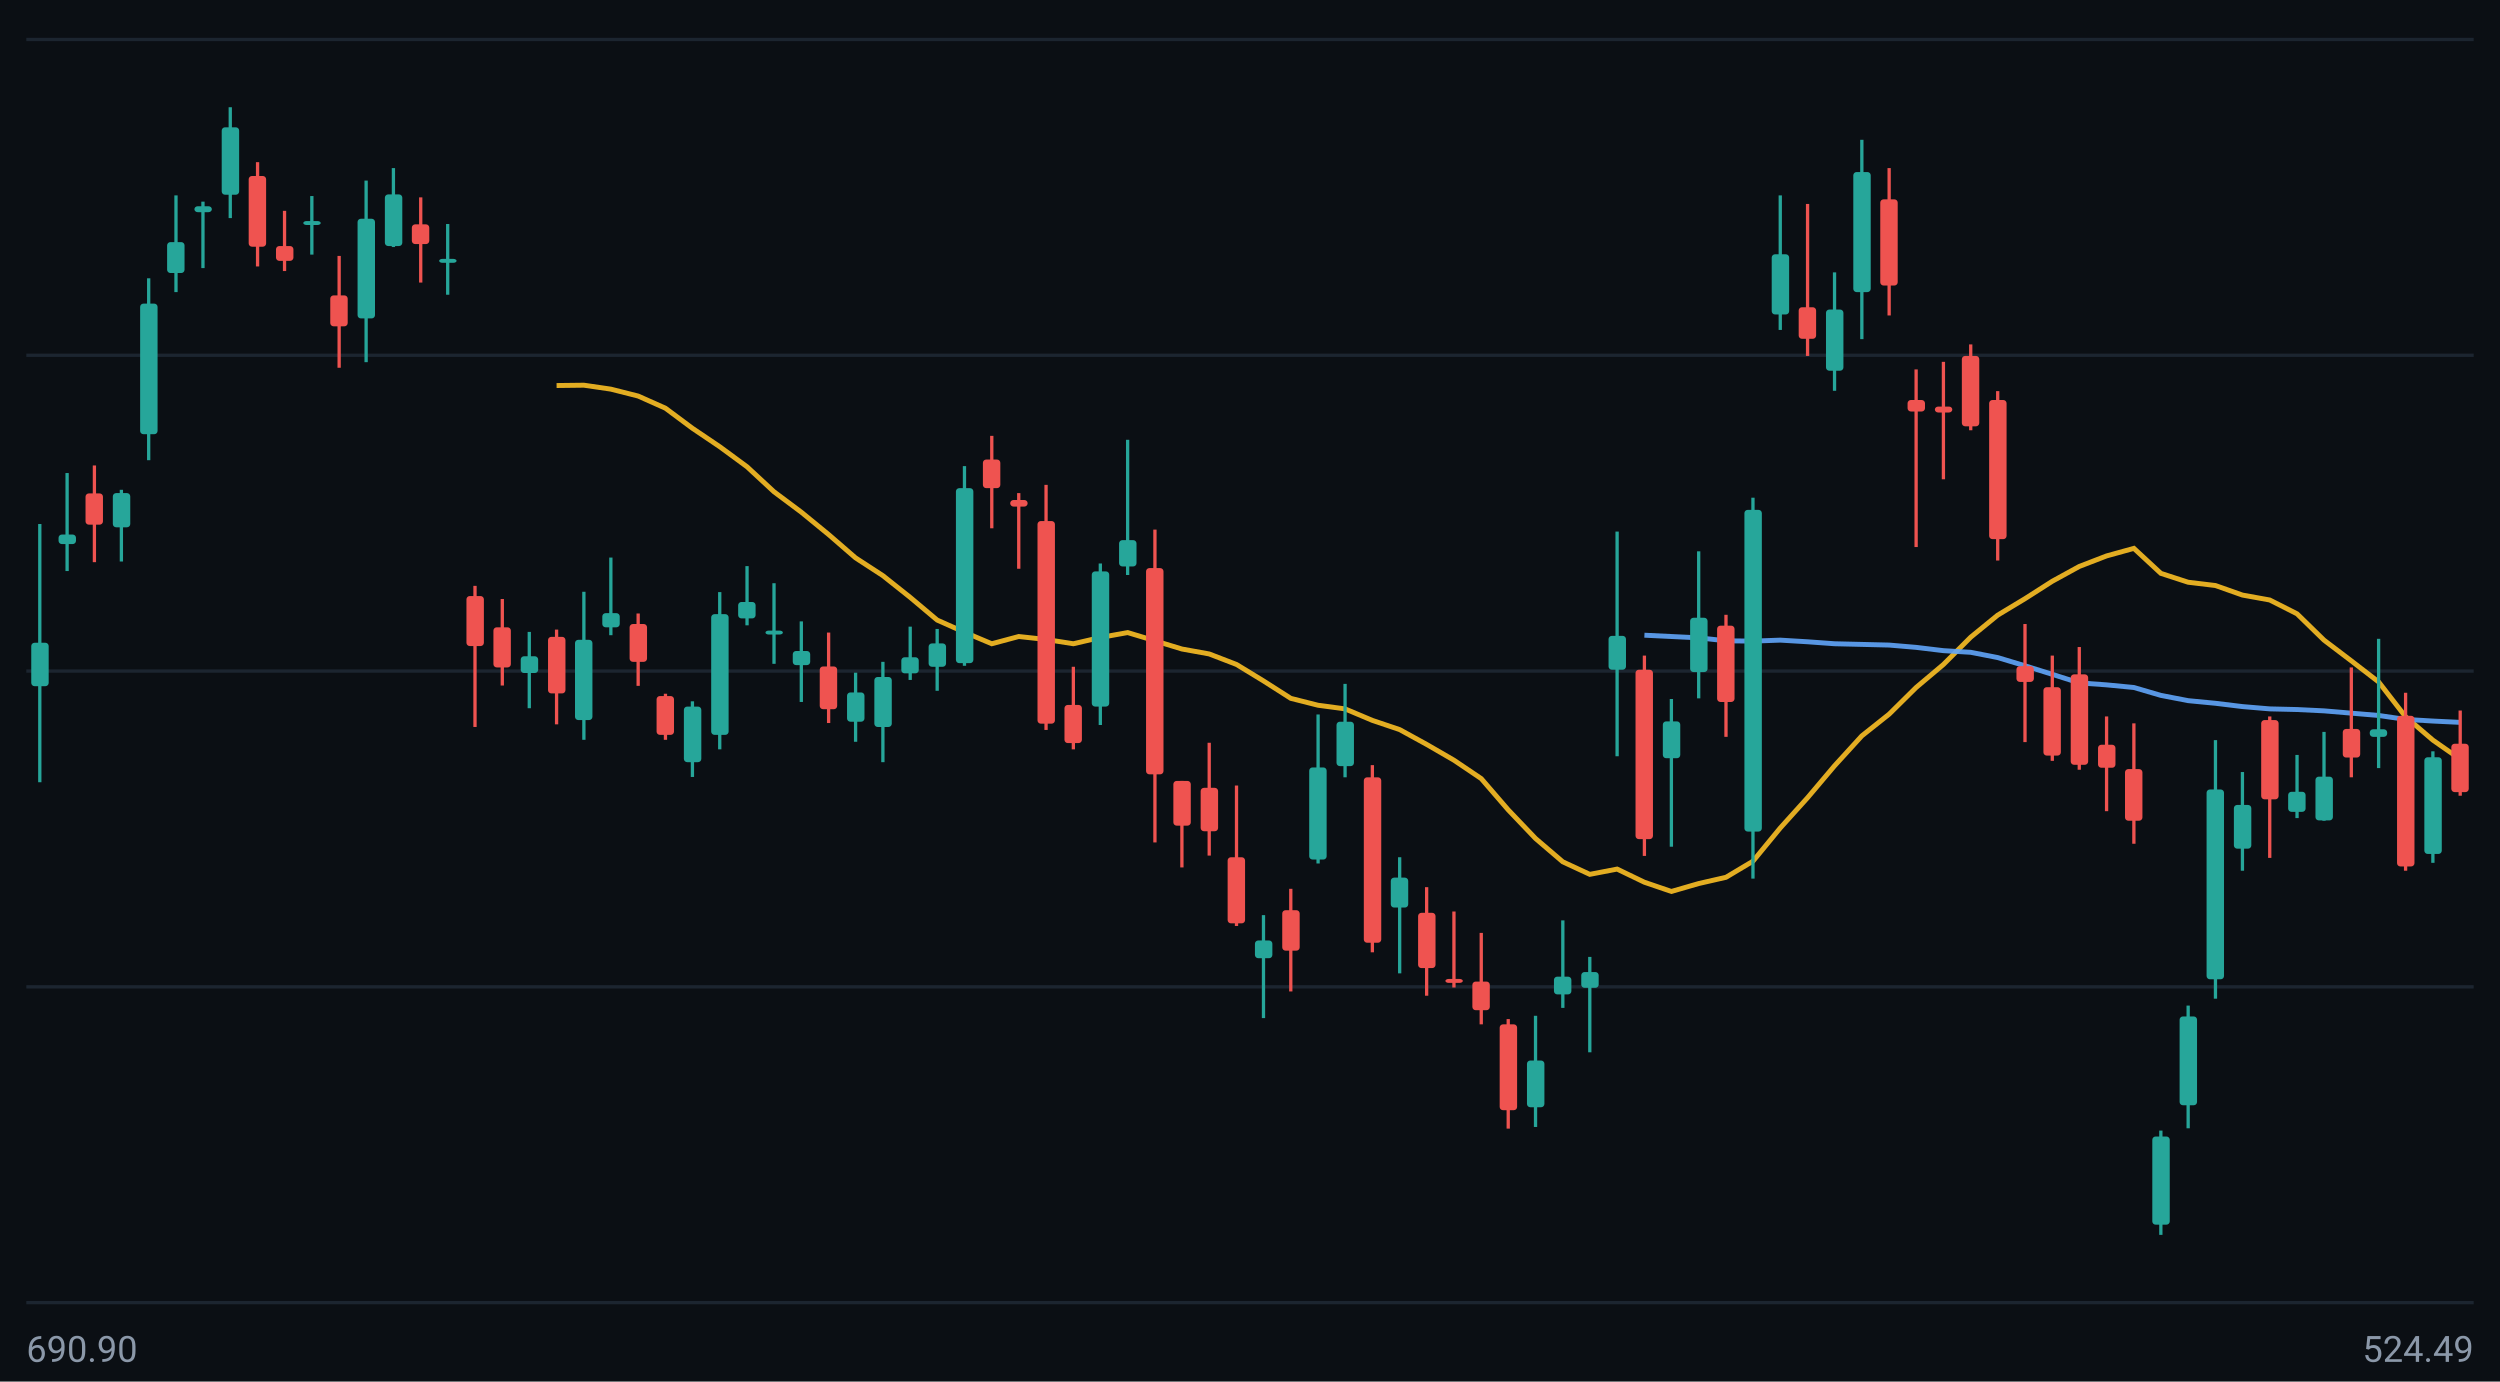
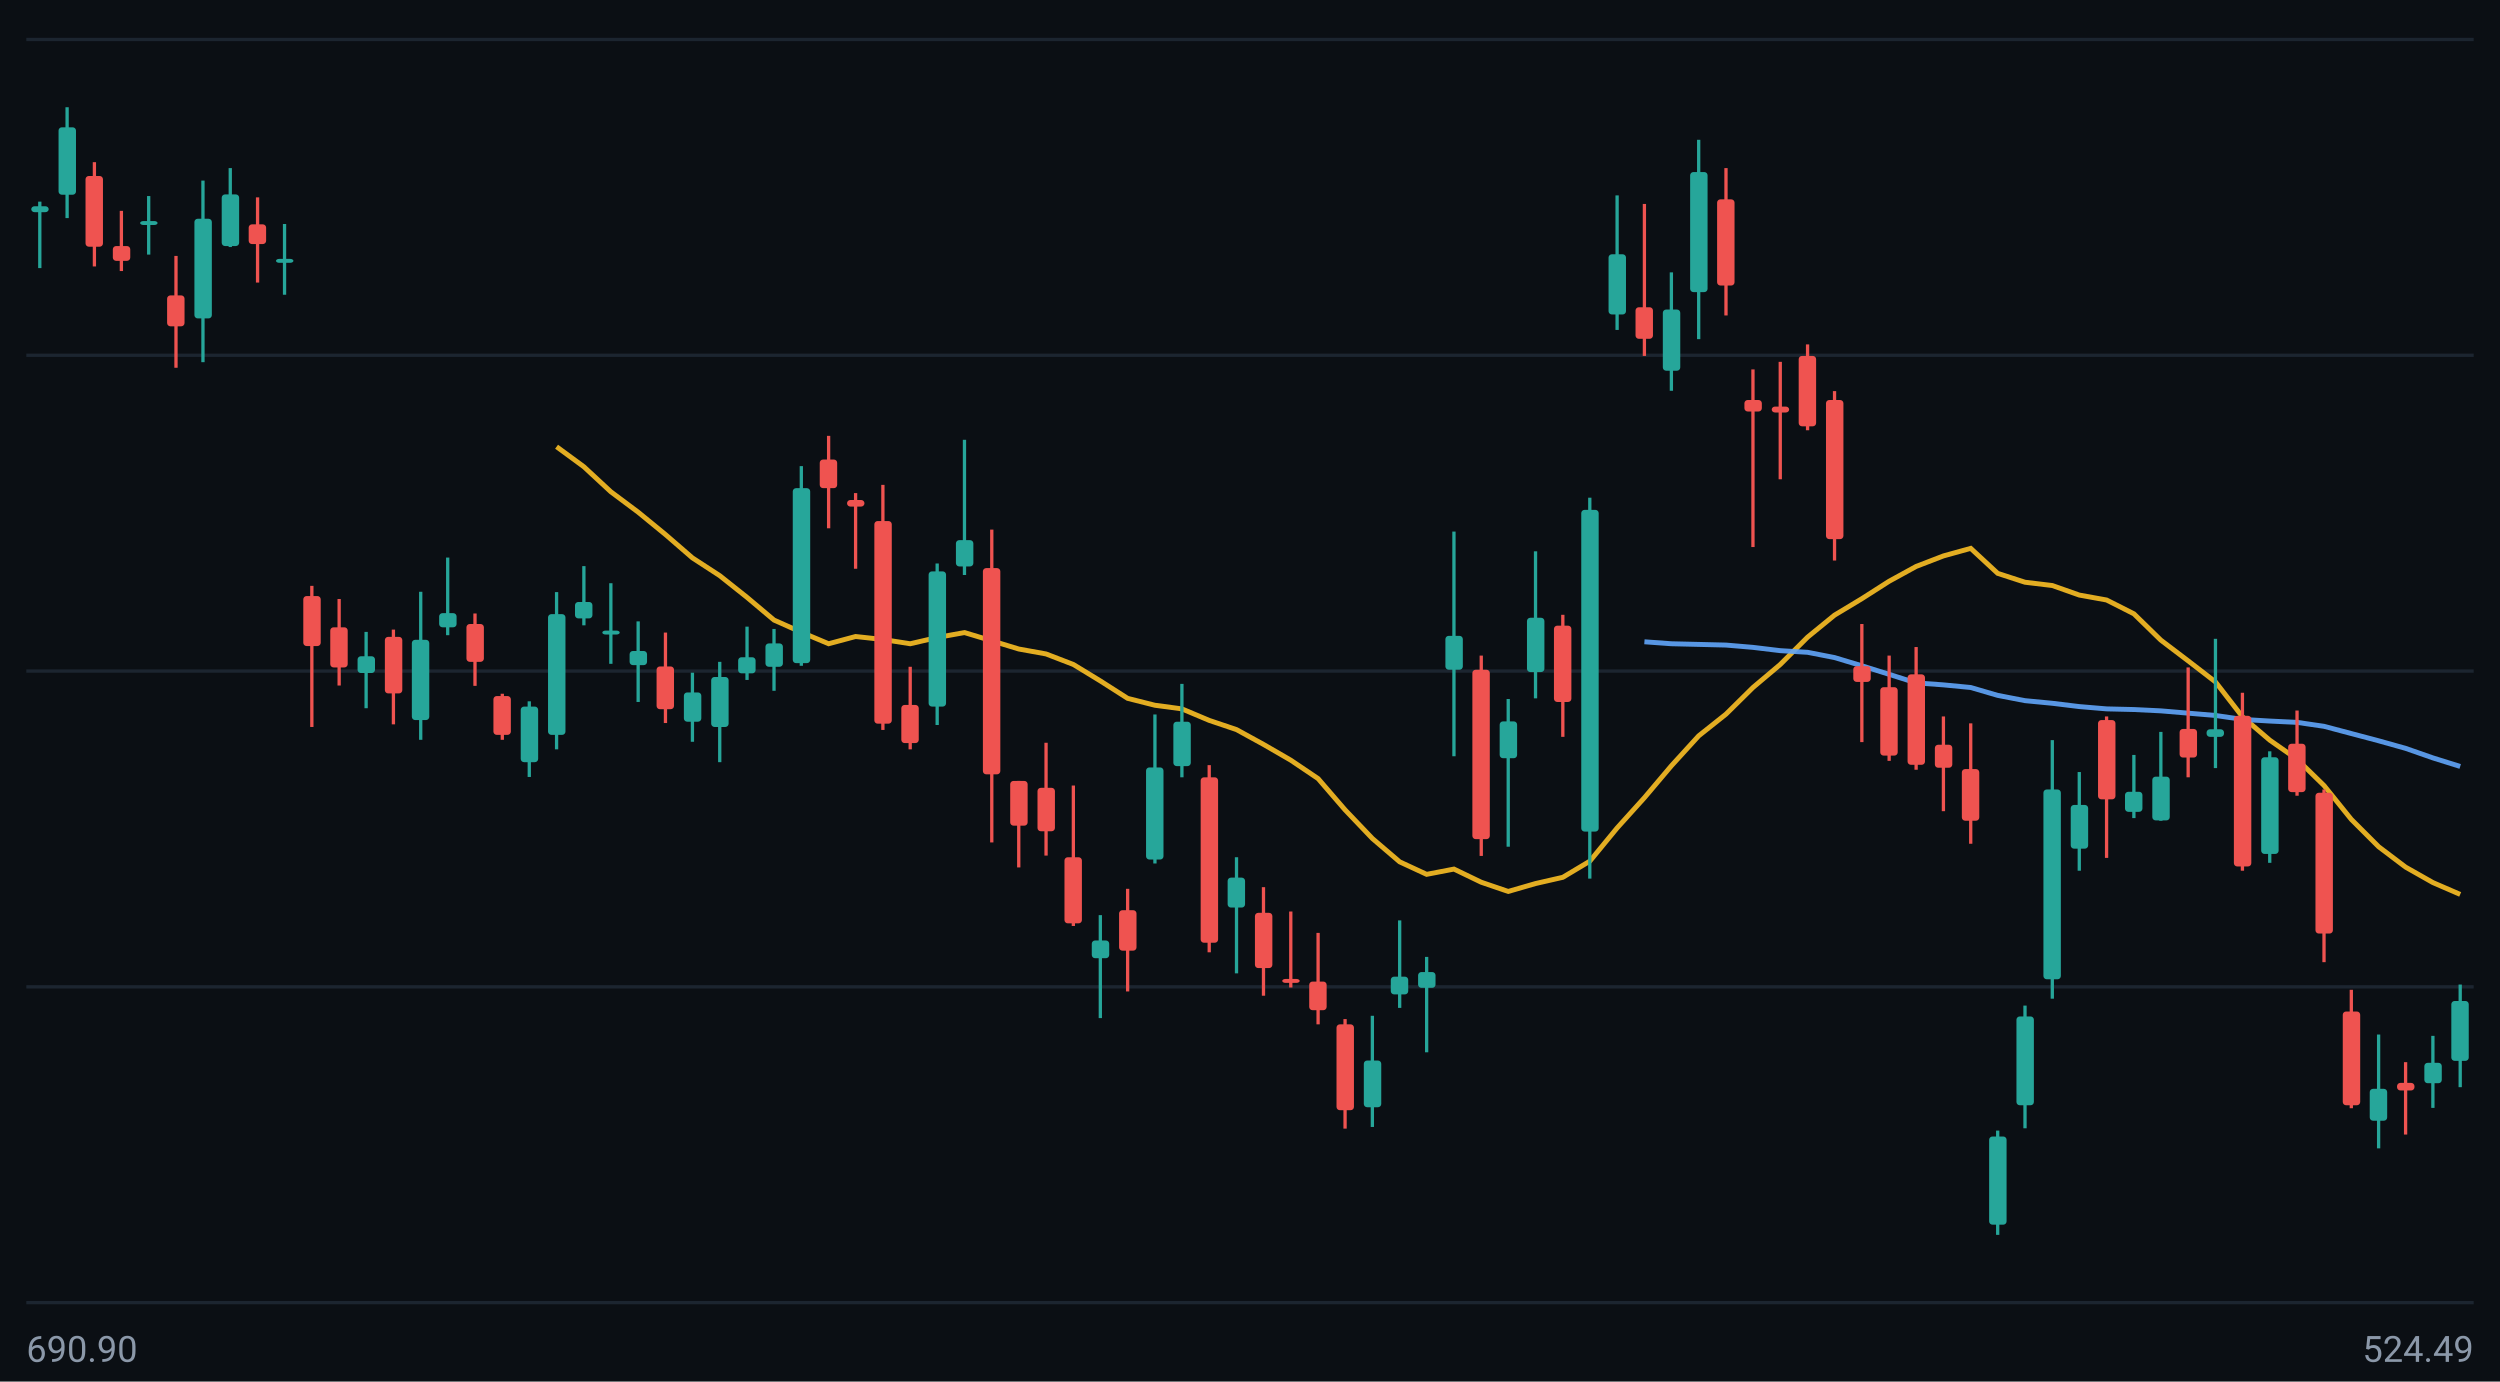
<svg xmlns="http://www.w3.org/2000/svg" width="760" height="420" viewBox="0 0 760 420" font-family="system-ui,Segoe UI,Roboto,sans-serif">
  <rect width="760" height="420" fill="#0b0f14" />
  <line x1="8" y1="12.0" x2="752" y2="12.0" stroke="#1c2530" stroke-width="1" />
  <line x1="8" y1="108.0" x2="752" y2="108.0" stroke="#1c2530" stroke-width="1" />
  <line x1="8" y1="204.0" x2="752" y2="204.0" stroke="#1c2530" stroke-width="1" />
  <line x1="8" y1="300.0" x2="752" y2="300.0" stroke="#1c2530" stroke-width="1" />
  <line x1="8" y1="396.0" x2="752" y2="396.0" stroke="#1c2530" stroke-width="1" />
-   <polyline points="169.2,117.2 177.5,117.1 185.7,118.3 194.0,120.4 202.3,124.1 210.5,130.2 218.8,135.8 227.1,141.9 235.3,149.5 243.6,155.7 251.9,162.5 260.1,169.6 268.4,175.0 276.7,181.6 284.9,188.5 293.2,192.2 301.5,195.7 309.7,193.5 318.0,194.4 326.3,195.7 334.5,193.8 342.8,192.3 351.1,194.8 359.3,197.3 367.6,198.8 375.9,202.0 384.1,207.0 392.4,212.3 400.7,214.4 408.9,215.5 417.2,219.0 425.5,221.8 433.7,226.3 442.0,231.1 450.3,236.7 458.5,246.2 466.8,254.9 475.1,262.0 483.3,265.8 491.6,264.2 499.9,268.2 508.1,271.0 516.4,268.6 524.7,266.7 532.9,261.8 541.2,251.7 549.5,242.5 557.7,232.8 566.0,223.7 574.3,217.1 582.5,209.0 590.8,202.0 599.1,193.7 607.3,187.0 615.6,182.0 623.9,176.7 632.1,172.2 640.4,169.0 648.7,166.7 656.9,174.3 665.2,177.0 673.5,178.0 681.7,180.9 690.0,182.4 698.3,186.6 706.5,194.6 714.8,200.9 723.1,207.3 731.3,217.9 739.6,225.0 747.9,230.8" fill="none" stroke="#fbbf24" stroke-width="1.5" opacity="0.9" />
-   <polyline points="499.9,193.1 508.1,193.5 516.4,193.9 524.7,194.8 532.9,194.9 541.2,194.6 549.5,195.1 557.7,195.7 566.0,195.9 574.3,196.1 582.5,196.8 590.8,197.8 599.1,198.3 607.3,199.9 615.6,202.4 623.9,205.0 632.1,207.6 640.4,208.2 648.7,209.0 656.9,211.4 665.2,213.0 673.5,213.8 681.7,214.8 690.0,215.5 698.3,215.7 706.5,216.1 714.8,216.8 723.1,217.5 731.3,218.7 739.6,219.2 747.9,219.6" fill="none" stroke="#60a5fa" stroke-width="1.5" opacity="0.9" />
-   <line x1="12.1" y1="159.3" x2="12.1" y2="237.8" stroke="#26a69a" stroke-width="1" />
-   <rect x="9.5" y="195.4" width="5.3" height="13.2" fill="#26a69a" rx="1" />
-   <line x1="20.4" y1="143.8" x2="20.4" y2="173.6" stroke="#26a69a" stroke-width="1" />
-   <rect x="17.8" y="162.5" width="5.3" height="2.9" fill="#26a69a" rx="1" />
-   <line x1="28.7" y1="141.5" x2="28.7" y2="170.9" stroke="#ef5350" stroke-width="1" />
-   <rect x="26.0" y="150.0" width="5.3" height="9.5" fill="#ef5350" rx="1" />
-   <line x1="36.9" y1="148.9" x2="36.9" y2="170.7" stroke="#26a69a" stroke-width="1" />
-   <rect x="34.3" y="149.9" width="5.3" height="10.4" fill="#26a69a" rx="1" />
-   <line x1="45.2" y1="84.6" x2="45.2" y2="139.9" stroke="#26a69a" stroke-width="1" />
-   <rect x="42.6" y="92.3" width="5.3" height="39.7" fill="#26a69a" rx="1" />
-   <line x1="53.5" y1="59.4" x2="53.5" y2="88.8" stroke="#26a69a" stroke-width="1" />
-   <rect x="50.8" y="73.6" width="5.3" height="9.4" fill="#26a69a" rx="1" />
-   <line x1="61.7" y1="61.3" x2="61.7" y2="81.5" stroke="#26a69a" stroke-width="1" />
-   <rect x="59.1" y="62.7" width="5.3" height="1.8" fill="#26a69a" rx="1" />
-   <line x1="70.0" y1="32.6" x2="70.0" y2="66.3" stroke="#26a69a" stroke-width="1" />
-   <rect x="67.4" y="38.7" width="5.3" height="20.5" fill="#26a69a" rx="1" />
-   <line x1="78.3" y1="49.3" x2="78.3" y2="81.0" stroke="#ef5350" stroke-width="1" />
-   <rect x="75.6" y="53.5" width="5.3" height="21.5" fill="#ef5350" rx="1" />
-   <line x1="86.5" y1="64.1" x2="86.5" y2="82.4" stroke="#ef5350" stroke-width="1" />
-   <rect x="83.9" y="74.8" width="5.3" height="4.5" fill="#ef5350" rx="1" />
-   <line x1="94.8" y1="59.6" x2="94.8" y2="77.4" stroke="#26a69a" stroke-width="1" />
-   <rect x="92.2" y="67.2" width="5.3" height="1.2" fill="#26a69a" rx="1" />
-   <line x1="103.1" y1="77.8" x2="103.1" y2="111.8" stroke="#ef5350" stroke-width="1" />
-   <rect x="100.4" y="89.8" width="5.3" height="9.4" fill="#ef5350" rx="1" />
-   <line x1="111.3" y1="54.9" x2="111.3" y2="110.1" stroke="#26a69a" stroke-width="1" />
-   <rect x="108.7" y="66.5" width="5.3" height="30.3" fill="#26a69a" rx="1" />
-   <line x1="119.6" y1="51.1" x2="119.6" y2="75.1" stroke="#26a69a" stroke-width="1" />
-   <rect x="117.0" y="59.1" width="5.3" height="15.7" fill="#26a69a" rx="1" />
-   <line x1="127.9" y1="60.0" x2="127.9" y2="85.9" stroke="#ef5350" stroke-width="1" />
-   <rect x="125.2" y="68.2" width="5.3" height="6.0" fill="#ef5350" rx="1" />
-   <line x1="136.1" y1="68.1" x2="136.1" y2="89.6" stroke="#26a69a" stroke-width="1" />
-   <rect x="133.5" y="78.7" width="5.3" height="1.2" fill="#26a69a" rx="1" />
-   <line x1="144.4" y1="178.1" x2="144.4" y2="221.0" stroke="#ef5350" stroke-width="1" />
-   <rect x="141.8" y="181.2" width="5.3" height="15.2" fill="#ef5350" rx="1" />
-   <line x1="152.7" y1="182.1" x2="152.7" y2="208.4" stroke="#ef5350" stroke-width="1" />
-   <rect x="150.0" y="190.7" width="5.3" height="12.2" fill="#ef5350" rx="1" />
-   <line x1="160.9" y1="192.1" x2="160.9" y2="215.3" stroke="#26a69a" stroke-width="1" />
-   <rect x="158.3" y="199.5" width="5.3" height="5.1" fill="#26a69a" rx="1" />
-   <line x1="169.2" y1="191.4" x2="169.2" y2="220.2" stroke="#ef5350" stroke-width="1" />
-   <rect x="166.6" y="193.6" width="5.3" height="17.2" fill="#ef5350" rx="1" />
-   <line x1="177.5" y1="179.9" x2="177.5" y2="224.9" stroke="#26a69a" stroke-width="1" />
-   <rect x="174.8" y="194.5" width="5.3" height="24.4" fill="#26a69a" rx="1" />
-   <line x1="185.7" y1="169.5" x2="185.7" y2="193.1" stroke="#26a69a" stroke-width="1" />
-   <rect x="183.1" y="186.4" width="5.3" height="4.3" fill="#26a69a" rx="1" />
-   <line x1="194.0" y1="186.5" x2="194.0" y2="208.5" stroke="#ef5350" stroke-width="1" />
-   <rect x="191.4" y="189.7" width="5.3" height="11.5" fill="#ef5350" rx="1" />
-   <line x1="202.3" y1="210.9" x2="202.3" y2="224.9" stroke="#ef5350" stroke-width="1" />
-   <rect x="199.6" y="211.6" width="5.3" height="11.8" fill="#ef5350" rx="1" />
-   <line x1="210.5" y1="213.2" x2="210.5" y2="236.2" stroke="#26a69a" stroke-width="1" />
-   <rect x="207.9" y="214.8" width="5.3" height="16.9" fill="#26a69a" rx="1" />
-   <line x1="218.8" y1="180.0" x2="218.8" y2="227.8" stroke="#26a69a" stroke-width="1" />
-   <rect x="216.2" y="186.7" width="5.3" height="36.7" fill="#26a69a" rx="1" />
-   <line x1="227.1" y1="172.1" x2="227.1" y2="190.1" stroke="#26a69a" stroke-width="1" />
-   <rect x="224.4" y="183.0" width="5.3" height="5.0" fill="#26a69a" rx="1" />
-   <line x1="235.3" y1="177.3" x2="235.3" y2="201.8" stroke="#26a69a" stroke-width="1" />
-   <rect x="232.7" y="191.7" width="5.3" height="1.2" fill="#26a69a" rx="1" />
-   <line x1="243.6" y1="188.9" x2="243.6" y2="213.4" stroke="#26a69a" stroke-width="1" />
-   <rect x="241.0" y="197.9" width="5.3" height="4.3" fill="#26a69a" rx="1" />
-   <line x1="251.9" y1="192.3" x2="251.9" y2="219.8" stroke="#ef5350" stroke-width="1" />
-   <rect x="249.2" y="202.6" width="5.3" height="13.0" fill="#ef5350" rx="1" />
-   <line x1="260.1" y1="204.5" x2="260.1" y2="225.5" stroke="#26a69a" stroke-width="1" />
-   <rect x="257.5" y="210.5" width="5.3" height="8.9" fill="#26a69a" rx="1" />
-   <line x1="268.4" y1="201.2" x2="268.4" y2="231.7" stroke="#26a69a" stroke-width="1" />
-   <rect x="265.8" y="205.8" width="5.3" height="15.2" fill="#26a69a" rx="1" />
-   <line x1="276.7" y1="190.5" x2="276.7" y2="206.7" stroke="#26a69a" stroke-width="1" />
-   <rect x="274.0" y="199.8" width="5.3" height="4.9" fill="#26a69a" rx="1" />
-   <line x1="284.9" y1="191.2" x2="284.9" y2="210.0" stroke="#26a69a" stroke-width="1" />
-   <rect x="282.3" y="195.6" width="5.3" height="7.1" fill="#26a69a" rx="1" />
-   <line x1="293.2" y1="141.7" x2="293.2" y2="202.4" stroke="#26a69a" stroke-width="1" />
-   <rect x="290.6" y="148.4" width="5.3" height="53.2" fill="#26a69a" rx="1" />
-   <line x1="301.5" y1="132.5" x2="301.5" y2="160.6" stroke="#ef5350" stroke-width="1" />
-   <rect x="298.8" y="139.7" width="5.3" height="8.7" fill="#ef5350" rx="1" />
-   <line x1="309.7" y1="149.9" x2="309.7" y2="172.9" stroke="#ef5350" stroke-width="1" />
-   <rect x="307.1" y="152.0" width="5.3" height="2.0" fill="#ef5350" rx="1" />
-   <line x1="318.0" y1="147.4" x2="318.0" y2="221.9" stroke="#ef5350" stroke-width="1" />
-   <rect x="315.4" y="158.4" width="5.3" height="61.6" fill="#ef5350" rx="1" />
-   <line x1="326.3" y1="202.7" x2="326.3" y2="227.8" stroke="#ef5350" stroke-width="1" />
-   <rect x="323.6" y="214.3" width="5.3" height="11.6" fill="#ef5350" rx="1" />
-   <line x1="334.5" y1="171.3" x2="334.5" y2="220.4" stroke="#26a69a" stroke-width="1" />
-   <rect x="331.9" y="173.7" width="5.3" height="41.1" fill="#26a69a" rx="1" />
-   <line x1="342.8" y1="133.7" x2="342.8" y2="174.8" stroke="#26a69a" stroke-width="1" />
-   <rect x="340.2" y="164.2" width="5.3" height="8.0" fill="#26a69a" rx="1" />
-   <line x1="351.1" y1="161.0" x2="351.1" y2="256.1" stroke="#ef5350" stroke-width="1" />
-   <rect x="348.4" y="172.7" width="5.3" height="62.7" fill="#ef5350" rx="1" />
-   <line x1="359.3" y1="237.4" x2="359.3" y2="263.7" stroke="#ef5350" stroke-width="1" />
-   <rect x="356.7" y="237.4" width="5.3" height="13.6" fill="#ef5350" rx="1" />
-   <line x1="367.6" y1="225.8" x2="367.6" y2="260.1" stroke="#ef5350" stroke-width="1" />
-   <rect x="365.0" y="239.5" width="5.3" height="13.2" fill="#ef5350" rx="1" />
-   <line x1="375.9" y1="238.8" x2="375.9" y2="281.5" stroke="#ef5350" stroke-width="1" />
-   <rect x="373.2" y="260.6" width="5.3" height="20.1" fill="#ef5350" rx="1" />
-   <line x1="384.1" y1="278.2" x2="384.1" y2="309.5" stroke="#26a69a" stroke-width="1" />
-   <rect x="381.5" y="285.9" width="5.3" height="5.4" fill="#26a69a" rx="1" />
-   <line x1="392.4" y1="270.2" x2="392.4" y2="301.4" stroke="#ef5350" stroke-width="1" />
-   <rect x="389.8" y="276.7" width="5.3" height="12.3" fill="#ef5350" rx="1" />
-   <line x1="400.7" y1="217.2" x2="400.7" y2="262.5" stroke="#26a69a" stroke-width="1" />
-   <rect x="398.0" y="233.3" width="5.3" height="28.0" fill="#26a69a" rx="1" />
-   <line x1="408.9" y1="207.9" x2="408.9" y2="236.3" stroke="#26a69a" stroke-width="1" />
-   <rect x="406.3" y="219.4" width="5.3" height="13.5" fill="#26a69a" rx="1" />
-   <line x1="417.2" y1="232.6" x2="417.2" y2="289.5" stroke="#ef5350" stroke-width="1" />
-   <rect x="414.6" y="236.3" width="5.3" height="50.3" fill="#ef5350" rx="1" />
-   <line x1="425.5" y1="260.6" x2="425.5" y2="295.9" stroke="#26a69a" stroke-width="1" />
-   <rect x="422.8" y="266.8" width="5.3" height="9.1" fill="#26a69a" rx="1" />
-   <line x1="433.7" y1="269.7" x2="433.7" y2="302.7" stroke="#ef5350" stroke-width="1" />
-   <rect x="431.1" y="277.5" width="5.3" height="16.8" fill="#ef5350" rx="1" />
-   <line x1="442.0" y1="277.1" x2="442.0" y2="300.2" stroke="#ef5350" stroke-width="1" />
-   <rect x="439.4" y="297.6" width="5.3" height="1.2" fill="#ef5350" rx="1" />
-   <line x1="450.3" y1="283.6" x2="450.3" y2="311.4" stroke="#ef5350" stroke-width="1" />
-   <rect x="447.6" y="298.4" width="5.3" height="8.7" fill="#ef5350" rx="1" />
-   <line x1="458.5" y1="309.8" x2="458.5" y2="343.1" stroke="#ef5350" stroke-width="1" />
-   <rect x="455.9" y="311.4" width="5.3" height="26.1" fill="#ef5350" rx="1" />
-   <line x1="466.8" y1="308.8" x2="466.8" y2="342.6" stroke="#26a69a" stroke-width="1" />
-   <rect x="464.2" y="322.4" width="5.3" height="14.2" fill="#26a69a" rx="1" />
-   <line x1="475.1" y1="279.8" x2="475.1" y2="306.4" stroke="#26a69a" stroke-width="1" />
-   <rect x="472.4" y="296.9" width="5.3" height="5.4" fill="#26a69a" rx="1" />
-   <line x1="483.3" y1="290.9" x2="483.3" y2="319.9" stroke="#26a69a" stroke-width="1" />
-   <rect x="480.7" y="295.5" width="5.3" height="4.8" fill="#26a69a" rx="1" />
-   <line x1="491.6" y1="161.6" x2="491.6" y2="229.9" stroke="#26a69a" stroke-width="1" />
-   <rect x="489.0" y="193.3" width="5.3" height="10.3" fill="#26a69a" rx="1" />
-   <line x1="499.9" y1="199.3" x2="499.9" y2="260.2" stroke="#ef5350" stroke-width="1" />
-   <rect x="497.2" y="203.6" width="5.3" height="51.5" fill="#ef5350" rx="1" />
-   <line x1="508.1" y1="212.5" x2="508.1" y2="257.4" stroke="#26a69a" stroke-width="1" />
-   <rect x="505.5" y="219.3" width="5.3" height="11.2" fill="#26a69a" rx="1" />
-   <line x1="516.4" y1="167.6" x2="516.4" y2="212.3" stroke="#26a69a" stroke-width="1" />
-   <rect x="513.8" y="187.8" width="5.3" height="16.5" fill="#26a69a" rx="1" />
-   <line x1="524.7" y1="186.9" x2="524.7" y2="224.0" stroke="#ef5350" stroke-width="1" />
-   <rect x="522.0" y="190.2" width="5.3" height="23.2" fill="#ef5350" rx="1" />
-   <line x1="532.9" y1="151.3" x2="532.9" y2="267.1" stroke="#26a69a" stroke-width="1" />
-   <rect x="530.3" y="155.0" width="5.3" height="97.8" fill="#26a69a" rx="1" />
-   <line x1="541.2" y1="59.4" x2="541.2" y2="100.3" stroke="#26a69a" stroke-width="1" />
-   <rect x="538.6" y="77.3" width="5.3" height="18.3" fill="#26a69a" rx="1" />
-   <line x1="549.5" y1="62.0" x2="549.5" y2="108.2" stroke="#ef5350" stroke-width="1" />
-   <rect x="546.8" y="93.4" width="5.3" height="9.6" fill="#ef5350" rx="1" />
-   <line x1="557.7" y1="82.8" x2="557.7" y2="118.8" stroke="#26a69a" stroke-width="1" />
-   <rect x="555.1" y="94.1" width="5.3" height="18.6" fill="#26a69a" rx="1" />
-   <line x1="566.0" y1="42.5" x2="566.0" y2="103.1" stroke="#26a69a" stroke-width="1" />
-   <rect x="563.4" y="52.3" width="5.3" height="36.5" fill="#26a69a" rx="1" />
-   <line x1="574.3" y1="51.1" x2="574.3" y2="95.9" stroke="#ef5350" stroke-width="1" />
-   <rect x="571.6" y="60.6" width="5.3" height="26.2" fill="#ef5350" rx="1" />
-   <line x1="582.5" y1="112.3" x2="582.5" y2="166.3" stroke="#ef5350" stroke-width="1" />
-   <rect x="579.9" y="121.6" width="5.3" height="3.5" fill="#ef5350" rx="1" />
-   <line x1="590.8" y1="110.0" x2="590.8" y2="145.7" stroke="#ef5350" stroke-width="1" />
-   <rect x="588.2" y="123.6" width="5.3" height="1.8" fill="#ef5350" rx="1" />
-   <line x1="599.1" y1="104.7" x2="599.1" y2="130.8" stroke="#ef5350" stroke-width="1" />
-   <rect x="596.4" y="108.2" width="5.3" height="21.4" fill="#ef5350" rx="1" />
-   <line x1="607.3" y1="118.9" x2="607.3" y2="170.4" stroke="#ef5350" stroke-width="1" />
-   <rect x="604.7" y="121.6" width="5.3" height="42.3" fill="#ef5350" rx="1" />
-   <line x1="615.6" y1="189.7" x2="615.6" y2="225.6" stroke="#ef5350" stroke-width="1" />
-   <rect x="613.0" y="202.5" width="5.3" height="4.8" fill="#ef5350" rx="1" />
-   <line x1="623.9" y1="199.3" x2="623.9" y2="231.3" stroke="#ef5350" stroke-width="1" />
-   <rect x="621.2" y="208.9" width="5.3" height="20.8" fill="#ef5350" rx="1" />
-   <line x1="632.1" y1="196.7" x2="632.1" y2="234.0" stroke="#ef5350" stroke-width="1" />
-   <rect x="629.5" y="205.0" width="5.3" height="27.5" fill="#ef5350" rx="1" />
-   <line x1="640.4" y1="217.8" x2="640.4" y2="246.6" stroke="#ef5350" stroke-width="1" />
-   <rect x="637.8" y="226.4" width="5.3" height="7.0" fill="#ef5350" rx="1" />
-   <line x1="648.7" y1="219.9" x2="648.7" y2="256.5" stroke="#ef5350" stroke-width="1" />
-   <rect x="646.0" y="233.8" width="5.3" height="15.7" fill="#ef5350" rx="1" />
-   <line x1="656.9" y1="343.7" x2="656.9" y2="375.4" stroke="#26a69a" stroke-width="1" />
-   <rect x="654.3" y="345.5" width="5.3" height="26.8" fill="#26a69a" rx="1" />
-   <line x1="665.2" y1="305.7" x2="665.2" y2="343.0" stroke="#26a69a" stroke-width="1" />
-   <rect x="662.6" y="309.0" width="5.3" height="27.0" fill="#26a69a" rx="1" />
-   <line x1="673.5" y1="225.0" x2="673.5" y2="303.6" stroke="#26a69a" stroke-width="1" />
-   <rect x="670.8" y="240.0" width="5.3" height="57.7" fill="#26a69a" rx="1" />
-   <line x1="681.7" y1="234.7" x2="681.7" y2="264.7" stroke="#26a69a" stroke-width="1" />
-   <rect x="679.1" y="244.7" width="5.3" height="13.3" fill="#26a69a" rx="1" />
-   <line x1="690.0" y1="217.8" x2="690.0" y2="260.8" stroke="#ef5350" stroke-width="1" />
-   <rect x="687.4" y="218.9" width="5.3" height="24.1" fill="#ef5350" rx="1" />
-   <line x1="698.3" y1="229.5" x2="698.3" y2="248.7" stroke="#26a69a" stroke-width="1" />
-   <rect x="695.6" y="240.7" width="5.3" height="6.1" fill="#26a69a" rx="1" />
-   <line x1="706.5" y1="222.5" x2="706.5" y2="249.5" stroke="#26a69a" stroke-width="1" />
-   <rect x="703.9" y="236.1" width="5.3" height="13.3" fill="#26a69a" rx="1" />
-   <line x1="714.8" y1="202.9" x2="714.8" y2="236.3" stroke="#ef5350" stroke-width="1" />
-   <rect x="712.2" y="221.6" width="5.3" height="8.7" fill="#ef5350" rx="1" />
-   <line x1="723.1" y1="194.2" x2="723.1" y2="233.5" stroke="#26a69a" stroke-width="1" />
-   <rect x="720.4" y="221.7" width="5.3" height="2.3" fill="#26a69a" rx="1" />
-   <line x1="731.3" y1="210.6" x2="731.3" y2="264.7" stroke="#ef5350" stroke-width="1" />
-   <rect x="728.7" y="217.6" width="5.3" height="45.8" fill="#ef5350" rx="1" />
-   <line x1="739.6" y1="228.4" x2="739.6" y2="262.3" stroke="#26a69a" stroke-width="1" />
-   <rect x="737.0" y="230.2" width="5.3" height="29.4" fill="#26a69a" rx="1" />
-   <line x1="747.9" y1="216.0" x2="747.9" y2="241.9" stroke="#ef5350" stroke-width="1" />
-   <rect x="745.2" y="226.1" width="5.3" height="14.7" fill="#ef5350" rx="1" />
+   <polyline points="169.2,135.8 177.5,141.9 185.7,149.5 194.0,155.7 202.3,162.5 210.5,169.6 218.8,175.0 227.1,181.6 235.3,188.5 243.6,192.2 251.9,195.7 260.1,193.5 268.4,194.4 276.7,195.7 284.9,193.8 293.2,192.3 301.5,194.8 309.7,197.3 318.0,198.8 326.3,202.0 334.5,207.0 342.8,212.3 351.1,214.4 359.3,215.5 367.6,219.0 375.9,221.8 384.1,226.3 392.4,231.1 400.7,236.7 408.9,246.2 417.2,254.9 425.5,262.0 433.7,265.8 442.0,264.2 450.3,268.2 458.5,271.0 466.8,268.6 475.1,266.7 483.3,261.8 491.6,251.7 499.9,242.5 508.1,232.8 516.4,223.7 524.7,217.1 532.9,209.0 541.2,202.0 549.5,193.7 557.7,187.0 566.0,182.0 574.3,176.7 582.5,172.2 590.8,169.0 599.1,166.7 607.3,174.3 615.6,177.0 623.9,178.0 632.1,180.9 640.4,182.4 648.7,186.6 656.9,194.6 665.2,200.9 673.5,207.3 681.7,217.9 690.0,225.0 698.3,230.8 706.5,238.8 714.8,249.1 723.1,257.4 731.3,263.6 739.6,268.3 747.9,271.9" fill="none" stroke="#fbbf24" stroke-width="1.5" opacity="0.9" />
+   <polyline points="499.9,195.1 508.1,195.7 516.4,195.9 524.7,196.1 532.9,196.8 541.2,197.8 549.5,198.3 557.7,199.9 566.0,202.4 574.3,205.0 582.5,207.6 590.8,208.2 599.1,209.0 607.3,211.4 615.6,213.0 623.9,213.8 632.1,214.8 640.4,215.5 648.7,215.7 656.9,216.1 665.2,216.8 673.5,217.5 681.7,218.7 690.0,219.2 698.3,219.6 706.5,220.8 714.8,223.0 723.1,225.2 731.3,227.5 739.6,230.4 747.9,233.0" fill="none" stroke="#60a5fa" stroke-width="1.5" opacity="0.9" />
+   <line x1="12.1" y1="61.3" x2="12.1" y2="81.5" stroke="#26a69a" stroke-width="1" />
+   <rect x="9.5" y="62.7" width="5.3" height="1.8" fill="#26a69a" rx="1" />
+   <line x1="20.4" y1="32.6" x2="20.4" y2="66.3" stroke="#26a69a" stroke-width="1" />
+   <rect x="17.8" y="38.7" width="5.3" height="20.5" fill="#26a69a" rx="1" />
+   <line x1="28.7" y1="49.3" x2="28.7" y2="81.0" stroke="#ef5350" stroke-width="1" />
+   <rect x="26.0" y="53.5" width="5.3" height="21.5" fill="#ef5350" rx="1" />
+   <line x1="36.9" y1="64.1" x2="36.9" y2="82.4" stroke="#ef5350" stroke-width="1" />
+   <rect x="34.3" y="74.8" width="5.3" height="4.5" fill="#ef5350" rx="1" />
+   <line x1="45.2" y1="59.6" x2="45.2" y2="77.4" stroke="#26a69a" stroke-width="1" />
+   <rect x="42.6" y="67.2" width="5.3" height="1.2" fill="#26a69a" rx="1" />
+   <line x1="53.5" y1="77.8" x2="53.5" y2="111.8" stroke="#ef5350" stroke-width="1" />
+   <rect x="50.8" y="89.8" width="5.3" height="9.4" fill="#ef5350" rx="1" />
+   <line x1="61.7" y1="54.9" x2="61.7" y2="110.1" stroke="#26a69a" stroke-width="1" />
+   <rect x="59.1" y="66.5" width="5.3" height="30.3" fill="#26a69a" rx="1" />
+   <line x1="70.0" y1="51.1" x2="70.0" y2="75.1" stroke="#26a69a" stroke-width="1" />
+   <rect x="67.4" y="59.1" width="5.3" height="15.7" fill="#26a69a" rx="1" />
+   <line x1="78.3" y1="60.0" x2="78.3" y2="85.9" stroke="#ef5350" stroke-width="1" />
+   <rect x="75.6" y="68.2" width="5.3" height="6.0" fill="#ef5350" rx="1" />
+   <line x1="86.5" y1="68.1" x2="86.5" y2="89.6" stroke="#26a69a" stroke-width="1" />
+   <rect x="83.9" y="78.7" width="5.3" height="1.2" fill="#26a69a" rx="1" />
+   <line x1="94.8" y1="178.1" x2="94.8" y2="221.0" stroke="#ef5350" stroke-width="1" />
+   <rect x="92.2" y="181.2" width="5.3" height="15.2" fill="#ef5350" rx="1" />
+   <line x1="103.1" y1="182.1" x2="103.1" y2="208.4" stroke="#ef5350" stroke-width="1" />
+   <rect x="100.4" y="190.7" width="5.3" height="12.2" fill="#ef5350" rx="1" />
+   <line x1="111.3" y1="192.1" x2="111.3" y2="215.3" stroke="#26a69a" stroke-width="1" />
+   <rect x="108.7" y="199.5" width="5.3" height="5.1" fill="#26a69a" rx="1" />
+   <line x1="119.6" y1="191.4" x2="119.6" y2="220.2" stroke="#ef5350" stroke-width="1" />
+   <rect x="117.0" y="193.6" width="5.3" height="17.2" fill="#ef5350" rx="1" />
+   <line x1="127.9" y1="179.9" x2="127.9" y2="224.9" stroke="#26a69a" stroke-width="1" />
+   <rect x="125.2" y="194.5" width="5.3" height="24.4" fill="#26a69a" rx="1" />
+   <line x1="136.1" y1="169.5" x2="136.1" y2="193.1" stroke="#26a69a" stroke-width="1" />
+   <rect x="133.5" y="186.4" width="5.3" height="4.3" fill="#26a69a" rx="1" />
+   <line x1="144.4" y1="186.5" x2="144.4" y2="208.5" stroke="#ef5350" stroke-width="1" />
+   <rect x="141.8" y="189.7" width="5.3" height="11.5" fill="#ef5350" rx="1" />
+   <line x1="152.7" y1="210.9" x2="152.7" y2="224.9" stroke="#ef5350" stroke-width="1" />
+   <rect x="150.0" y="211.6" width="5.3" height="11.8" fill="#ef5350" rx="1" />
+   <line x1="160.9" y1="213.2" x2="160.9" y2="236.2" stroke="#26a69a" stroke-width="1" />
+   <rect x="158.3" y="214.8" width="5.3" height="16.9" fill="#26a69a" rx="1" />
+   <line x1="169.2" y1="180.0" x2="169.2" y2="227.8" stroke="#26a69a" stroke-width="1" />
+   <rect x="166.6" y="186.7" width="5.3" height="36.7" fill="#26a69a" rx="1" />
+   <line x1="177.5" y1="172.1" x2="177.5" y2="190.1" stroke="#26a69a" stroke-width="1" />
+   <rect x="174.8" y="183.0" width="5.3" height="5.0" fill="#26a69a" rx="1" />
+   <line x1="185.7" y1="177.3" x2="185.7" y2="201.8" stroke="#26a69a" stroke-width="1" />
+   <rect x="183.1" y="191.7" width="5.3" height="1.2" fill="#26a69a" rx="1" />
+   <line x1="194.0" y1="188.9" x2="194.0" y2="213.4" stroke="#26a69a" stroke-width="1" />
+   <rect x="191.4" y="197.9" width="5.3" height="4.3" fill="#26a69a" rx="1" />
+   <line x1="202.3" y1="192.3" x2="202.3" y2="219.8" stroke="#ef5350" stroke-width="1" />
+   <rect x="199.6" y="202.6" width="5.3" height="13.0" fill="#ef5350" rx="1" />
+   <line x1="210.5" y1="204.5" x2="210.5" y2="225.5" stroke="#26a69a" stroke-width="1" />
+   <rect x="207.9" y="210.5" width="5.3" height="8.9" fill="#26a69a" rx="1" />
+   <line x1="218.8" y1="201.2" x2="218.8" y2="231.7" stroke="#26a69a" stroke-width="1" />
+   <rect x="216.2" y="205.8" width="5.3" height="15.2" fill="#26a69a" rx="1" />
+   <line x1="227.1" y1="190.5" x2="227.1" y2="206.7" stroke="#26a69a" stroke-width="1" />
+   <rect x="224.4" y="199.8" width="5.3" height="4.9" fill="#26a69a" rx="1" />
+   <line x1="235.3" y1="191.2" x2="235.3" y2="210.0" stroke="#26a69a" stroke-width="1" />
+   <rect x="232.7" y="195.6" width="5.3" height="7.1" fill="#26a69a" rx="1" />
+   <line x1="243.6" y1="141.7" x2="243.6" y2="202.4" stroke="#26a69a" stroke-width="1" />
+   <rect x="241.0" y="148.4" width="5.3" height="53.2" fill="#26a69a" rx="1" />
+   <line x1="251.9" y1="132.5" x2="251.9" y2="160.6" stroke="#ef5350" stroke-width="1" />
+   <rect x="249.2" y="139.7" width="5.3" height="8.7" fill="#ef5350" rx="1" />
+   <line x1="260.1" y1="149.9" x2="260.1" y2="172.9" stroke="#ef5350" stroke-width="1" />
+   <rect x="257.5" y="152.0" width="5.3" height="2.0" fill="#ef5350" rx="1" />
+   <line x1="268.4" y1="147.4" x2="268.4" y2="221.9" stroke="#ef5350" stroke-width="1" />
+   <rect x="265.8" y="158.4" width="5.3" height="61.6" fill="#ef5350" rx="1" />
+   <line x1="276.7" y1="202.7" x2="276.7" y2="227.8" stroke="#ef5350" stroke-width="1" />
+   <rect x="274.0" y="214.3" width="5.3" height="11.6" fill="#ef5350" rx="1" />
+   <line x1="284.9" y1="171.3" x2="284.9" y2="220.4" stroke="#26a69a" stroke-width="1" />
+   <rect x="282.3" y="173.7" width="5.3" height="41.1" fill="#26a69a" rx="1" />
+   <line x1="293.2" y1="133.7" x2="293.2" y2="174.8" stroke="#26a69a" stroke-width="1" />
+   <rect x="290.6" y="164.2" width="5.3" height="8.0" fill="#26a69a" rx="1" />
+   <line x1="301.5" y1="161.0" x2="301.5" y2="256.1" stroke="#ef5350" stroke-width="1" />
+   <rect x="298.8" y="172.7" width="5.3" height="62.7" fill="#ef5350" rx="1" />
+   <line x1="309.7" y1="237.4" x2="309.7" y2="263.7" stroke="#ef5350" stroke-width="1" />
+   <rect x="307.1" y="237.4" width="5.3" height="13.6" fill="#ef5350" rx="1" />
+   <line x1="318.0" y1="225.8" x2="318.0" y2="260.1" stroke="#ef5350" stroke-width="1" />
+   <rect x="315.4" y="239.5" width="5.3" height="13.2" fill="#ef5350" rx="1" />
+   <line x1="326.3" y1="238.8" x2="326.3" y2="281.5" stroke="#ef5350" stroke-width="1" />
+   <rect x="323.6" y="260.6" width="5.3" height="20.1" fill="#ef5350" rx="1" />
+   <line x1="334.5" y1="278.2" x2="334.5" y2="309.5" stroke="#26a69a" stroke-width="1" />
+   <rect x="331.9" y="285.9" width="5.3" height="5.4" fill="#26a69a" rx="1" />
+   <line x1="342.8" y1="270.2" x2="342.8" y2="301.4" stroke="#ef5350" stroke-width="1" />
+   <rect x="340.2" y="276.7" width="5.3" height="12.3" fill="#ef5350" rx="1" />
+   <line x1="351.1" y1="217.2" x2="351.1" y2="262.5" stroke="#26a69a" stroke-width="1" />
+   <rect x="348.4" y="233.3" width="5.3" height="28.0" fill="#26a69a" rx="1" />
+   <line x1="359.3" y1="207.9" x2="359.3" y2="236.3" stroke="#26a69a" stroke-width="1" />
+   <rect x="356.7" y="219.4" width="5.3" height="13.5" fill="#26a69a" rx="1" />
+   <line x1="367.6" y1="232.6" x2="367.6" y2="289.5" stroke="#ef5350" stroke-width="1" />
+   <rect x="365.0" y="236.3" width="5.3" height="50.3" fill="#ef5350" rx="1" />
+   <line x1="375.9" y1="260.6" x2="375.9" y2="295.9" stroke="#26a69a" stroke-width="1" />
+   <rect x="373.2" y="266.8" width="5.3" height="9.1" fill="#26a69a" rx="1" />
+   <line x1="384.1" y1="269.7" x2="384.1" y2="302.7" stroke="#ef5350" stroke-width="1" />
+   <rect x="381.5" y="277.5" width="5.3" height="16.8" fill="#ef5350" rx="1" />
+   <line x1="392.4" y1="277.1" x2="392.4" y2="300.2" stroke="#ef5350" stroke-width="1" />
+   <rect x="389.8" y="297.6" width="5.3" height="1.2" fill="#ef5350" rx="1" />
+   <line x1="400.7" y1="283.6" x2="400.7" y2="311.4" stroke="#ef5350" stroke-width="1" />
+   <rect x="398.0" y="298.4" width="5.3" height="8.7" fill="#ef5350" rx="1" />
+   <line x1="408.9" y1="309.8" x2="408.9" y2="343.1" stroke="#ef5350" stroke-width="1" />
+   <rect x="406.3" y="311.4" width="5.3" height="26.1" fill="#ef5350" rx="1" />
+   <line x1="417.2" y1="308.8" x2="417.2" y2="342.6" stroke="#26a69a" stroke-width="1" />
+   <rect x="414.6" y="322.4" width="5.3" height="14.2" fill="#26a69a" rx="1" />
+   <line x1="425.5" y1="279.8" x2="425.5" y2="306.4" stroke="#26a69a" stroke-width="1" />
+   <rect x="422.8" y="296.9" width="5.3" height="5.4" fill="#26a69a" rx="1" />
+   <line x1="433.7" y1="290.9" x2="433.7" y2="319.9" stroke="#26a69a" stroke-width="1" />
+   <rect x="431.1" y="295.5" width="5.3" height="4.8" fill="#26a69a" rx="1" />
+   <line x1="442.0" y1="161.6" x2="442.0" y2="229.9" stroke="#26a69a" stroke-width="1" />
+   <rect x="439.4" y="193.3" width="5.3" height="10.3" fill="#26a69a" rx="1" />
+   <line x1="450.3" y1="199.3" x2="450.3" y2="260.2" stroke="#ef5350" stroke-width="1" />
+   <rect x="447.6" y="203.6" width="5.3" height="51.5" fill="#ef5350" rx="1" />
+   <line x1="458.5" y1="212.5" x2="458.5" y2="257.4" stroke="#26a69a" stroke-width="1" />
+   <rect x="455.9" y="219.3" width="5.3" height="11.2" fill="#26a69a" rx="1" />
+   <line x1="466.8" y1="167.6" x2="466.8" y2="212.3" stroke="#26a69a" stroke-width="1" />
+   <rect x="464.2" y="187.8" width="5.3" height="16.5" fill="#26a69a" rx="1" />
+   <line x1="475.1" y1="186.9" x2="475.1" y2="224.0" stroke="#ef5350" stroke-width="1" />
+   <rect x="472.4" y="190.2" width="5.3" height="23.2" fill="#ef5350" rx="1" />
+   <line x1="483.3" y1="151.3" x2="483.3" y2="267.1" stroke="#26a69a" stroke-width="1" />
+   <rect x="480.7" y="155.0" width="5.3" height="97.8" fill="#26a69a" rx="1" />
+   <line x1="491.6" y1="59.4" x2="491.6" y2="100.3" stroke="#26a69a" stroke-width="1" />
+   <rect x="489.0" y="77.3" width="5.3" height="18.3" fill="#26a69a" rx="1" />
+   <line x1="499.9" y1="62.0" x2="499.9" y2="108.2" stroke="#ef5350" stroke-width="1" />
+   <rect x="497.2" y="93.4" width="5.3" height="9.6" fill="#ef5350" rx="1" />
+   <line x1="508.1" y1="82.8" x2="508.1" y2="118.8" stroke="#26a69a" stroke-width="1" />
+   <rect x="505.5" y="94.1" width="5.3" height="18.6" fill="#26a69a" rx="1" />
+   <line x1="516.4" y1="42.5" x2="516.4" y2="103.1" stroke="#26a69a" stroke-width="1" />
+   <rect x="513.8" y="52.3" width="5.3" height="36.5" fill="#26a69a" rx="1" />
+   <line x1="524.7" y1="51.1" x2="524.7" y2="95.9" stroke="#ef5350" stroke-width="1" />
+   <rect x="522.0" y="60.6" width="5.3" height="26.2" fill="#ef5350" rx="1" />
+   <line x1="532.9" y1="112.3" x2="532.9" y2="166.3" stroke="#ef5350" stroke-width="1" />
+   <rect x="530.3" y="121.6" width="5.3" height="3.5" fill="#ef5350" rx="1" />
+   <line x1="541.2" y1="110.0" x2="541.2" y2="145.7" stroke="#ef5350" stroke-width="1" />
+   <rect x="538.6" y="123.6" width="5.3" height="1.8" fill="#ef5350" rx="1" />
+   <line x1="549.5" y1="104.7" x2="549.5" y2="130.8" stroke="#ef5350" stroke-width="1" />
+   <rect x="546.8" y="108.2" width="5.3" height="21.4" fill="#ef5350" rx="1" />
+   <line x1="557.7" y1="118.9" x2="557.7" y2="170.4" stroke="#ef5350" stroke-width="1" />
+   <rect x="555.1" y="121.6" width="5.3" height="42.3" fill="#ef5350" rx="1" />
+   <line x1="566.0" y1="189.7" x2="566.0" y2="225.6" stroke="#ef5350" stroke-width="1" />
+   <rect x="563.4" y="202.5" width="5.3" height="4.8" fill="#ef5350" rx="1" />
+   <line x1="574.3" y1="199.3" x2="574.3" y2="231.3" stroke="#ef5350" stroke-width="1" />
+   <rect x="571.6" y="208.9" width="5.3" height="20.8" fill="#ef5350" rx="1" />
+   <line x1="582.5" y1="196.7" x2="582.5" y2="234.0" stroke="#ef5350" stroke-width="1" />
+   <rect x="579.9" y="205.0" width="5.3" height="27.5" fill="#ef5350" rx="1" />
+   <line x1="590.8" y1="217.8" x2="590.8" y2="246.6" stroke="#ef5350" stroke-width="1" />
+   <rect x="588.2" y="226.4" width="5.3" height="7.0" fill="#ef5350" rx="1" />
+   <line x1="599.1" y1="219.9" x2="599.1" y2="256.5" stroke="#ef5350" stroke-width="1" />
+   <rect x="596.4" y="233.8" width="5.3" height="15.7" fill="#ef5350" rx="1" />
+   <line x1="607.3" y1="343.7" x2="607.3" y2="375.4" stroke="#26a69a" stroke-width="1" />
+   <rect x="604.7" y="345.5" width="5.3" height="26.8" fill="#26a69a" rx="1" />
+   <line x1="615.6" y1="305.7" x2="615.6" y2="343.0" stroke="#26a69a" stroke-width="1" />
+   <rect x="613.0" y="309.0" width="5.3" height="27.0" fill="#26a69a" rx="1" />
+   <line x1="623.9" y1="225.0" x2="623.9" y2="303.6" stroke="#26a69a" stroke-width="1" />
+   <rect x="621.2" y="240.0" width="5.3" height="57.7" fill="#26a69a" rx="1" />
+   <line x1="632.1" y1="234.7" x2="632.1" y2="264.7" stroke="#26a69a" stroke-width="1" />
+   <rect x="629.5" y="244.7" width="5.3" height="13.3" fill="#26a69a" rx="1" />
+   <line x1="640.4" y1="217.8" x2="640.4" y2="260.8" stroke="#ef5350" stroke-width="1" />
+   <rect x="637.8" y="218.9" width="5.3" height="24.1" fill="#ef5350" rx="1" />
+   <line x1="648.7" y1="229.5" x2="648.7" y2="248.7" stroke="#26a69a" stroke-width="1" />
+   <rect x="646.0" y="240.7" width="5.3" height="6.1" fill="#26a69a" rx="1" />
+   <line x1="656.9" y1="222.5" x2="656.9" y2="249.5" stroke="#26a69a" stroke-width="1" />
+   <rect x="654.3" y="236.1" width="5.3" height="13.3" fill="#26a69a" rx="1" />
+   <line x1="665.2" y1="202.9" x2="665.2" y2="236.3" stroke="#ef5350" stroke-width="1" />
+   <rect x="662.6" y="221.6" width="5.3" height="8.7" fill="#ef5350" rx="1" />
+   <line x1="673.5" y1="194.2" x2="673.5" y2="233.5" stroke="#26a69a" stroke-width="1" />
+   <rect x="670.8" y="221.7" width="5.3" height="2.3" fill="#26a69a" rx="1" />
+   <line x1="681.7" y1="210.6" x2="681.7" y2="264.7" stroke="#ef5350" stroke-width="1" />
+   <rect x="679.1" y="217.6" width="5.3" height="45.8" fill="#ef5350" rx="1" />
+   <line x1="690.0" y1="228.4" x2="690.0" y2="262.3" stroke="#26a69a" stroke-width="1" />
+   <rect x="687.4" y="230.2" width="5.3" height="29.4" fill="#26a69a" rx="1" />
+   <line x1="698.3" y1="216.0" x2="698.3" y2="241.9" stroke="#ef5350" stroke-width="1" />
+   <rect x="695.6" y="226.1" width="5.3" height="14.7" fill="#ef5350" rx="1" />
+   <line x1="706.5" y1="240.0" x2="706.5" y2="292.5" stroke="#ef5350" stroke-width="1" />
+   <rect x="703.9" y="241.0" width="5.3" height="42.8" fill="#ef5350" rx="1" />
+   <line x1="714.8" y1="300.9" x2="714.8" y2="336.9" stroke="#ef5350" stroke-width="1" />
+   <rect x="712.2" y="307.5" width="5.3" height="28.5" fill="#ef5350" rx="1" />
+   <line x1="723.1" y1="314.5" x2="723.1" y2="349.1" stroke="#26a69a" stroke-width="1" />
+   <rect x="720.4" y="331.0" width="5.3" height="9.7" fill="#26a69a" rx="1" />
+   <line x1="731.3" y1="322.9" x2="731.3" y2="344.9" stroke="#ef5350" stroke-width="1" />
+   <rect x="728.7" y="329.2" width="5.3" height="2.3" fill="#ef5350" rx="1" />
+   <line x1="739.6" y1="314.9" x2="739.6" y2="336.8" stroke="#26a69a" stroke-width="1" />
+   <rect x="737.0" y="323.1" width="5.3" height="6.2" fill="#26a69a" rx="1" />
+   <line x1="747.9" y1="299.3" x2="747.9" y2="330.5" stroke="#26a69a" stroke-width="1" />
+   <rect x="745.2" y="304.3" width="5.3" height="18.2" fill="#26a69a" rx="1" />
  <text x="8" y="414" fill="#8b98a9" font-size="11">690.90</text>
  <text x="752" y="414" text-anchor="end" fill="#8b98a9" font-size="11">524.49</text>
</svg>
